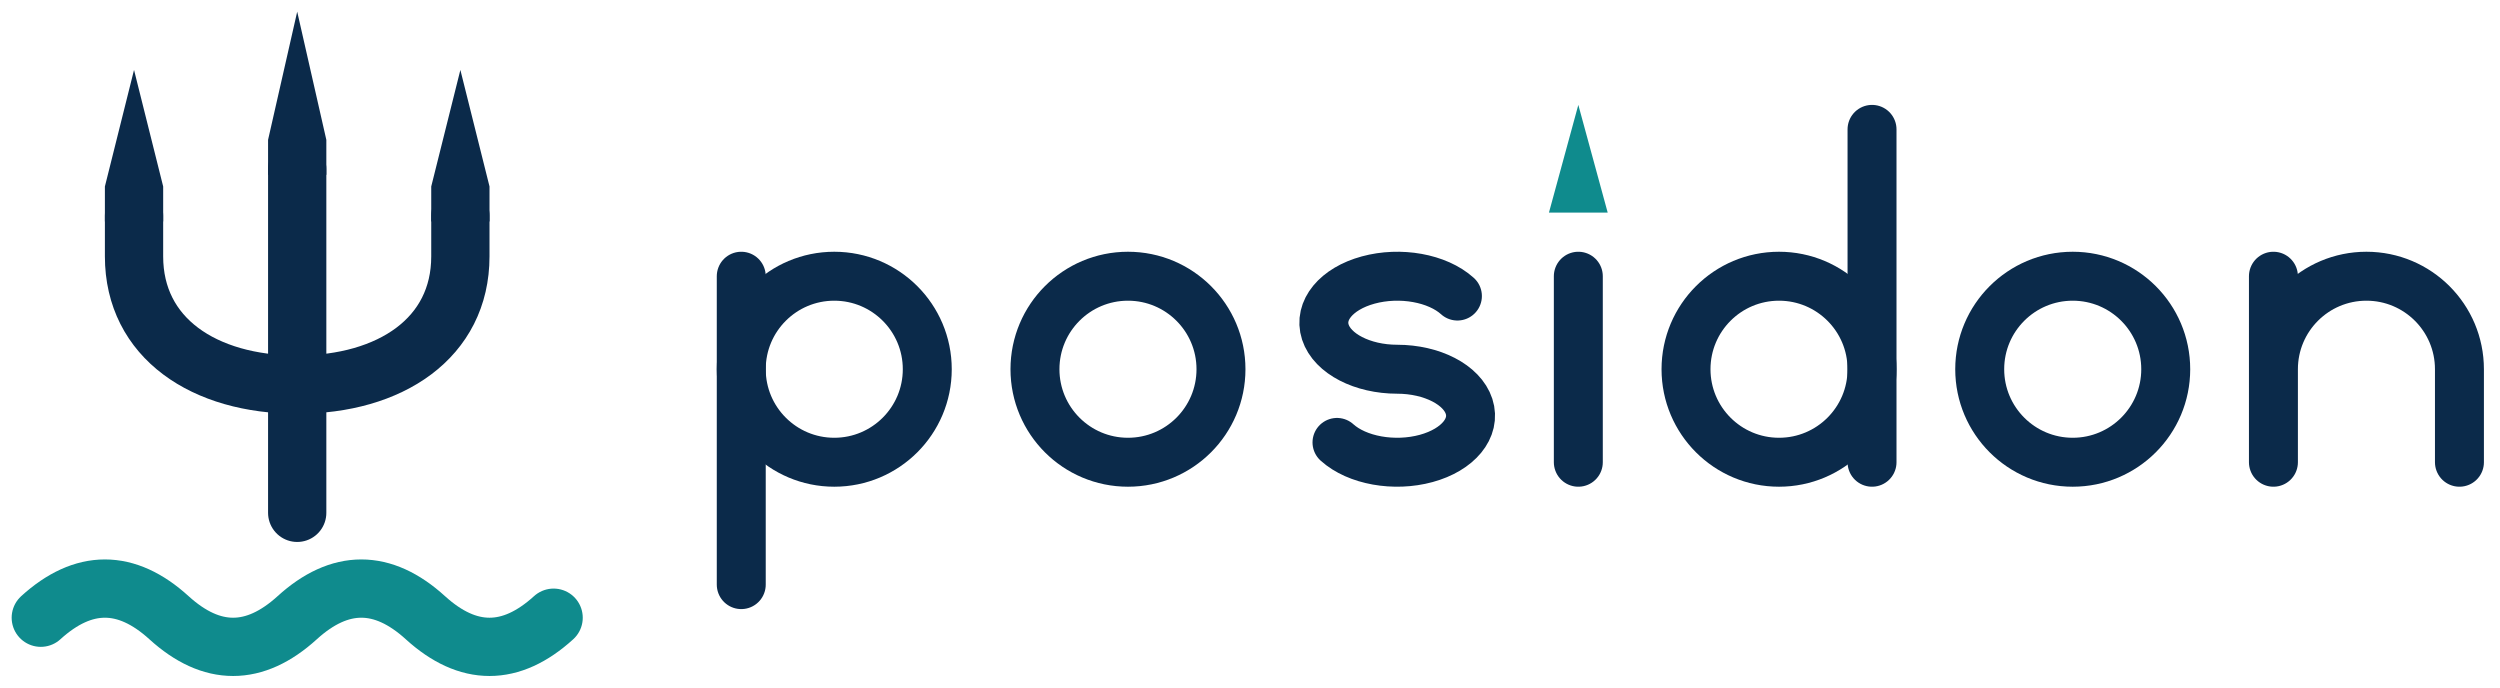
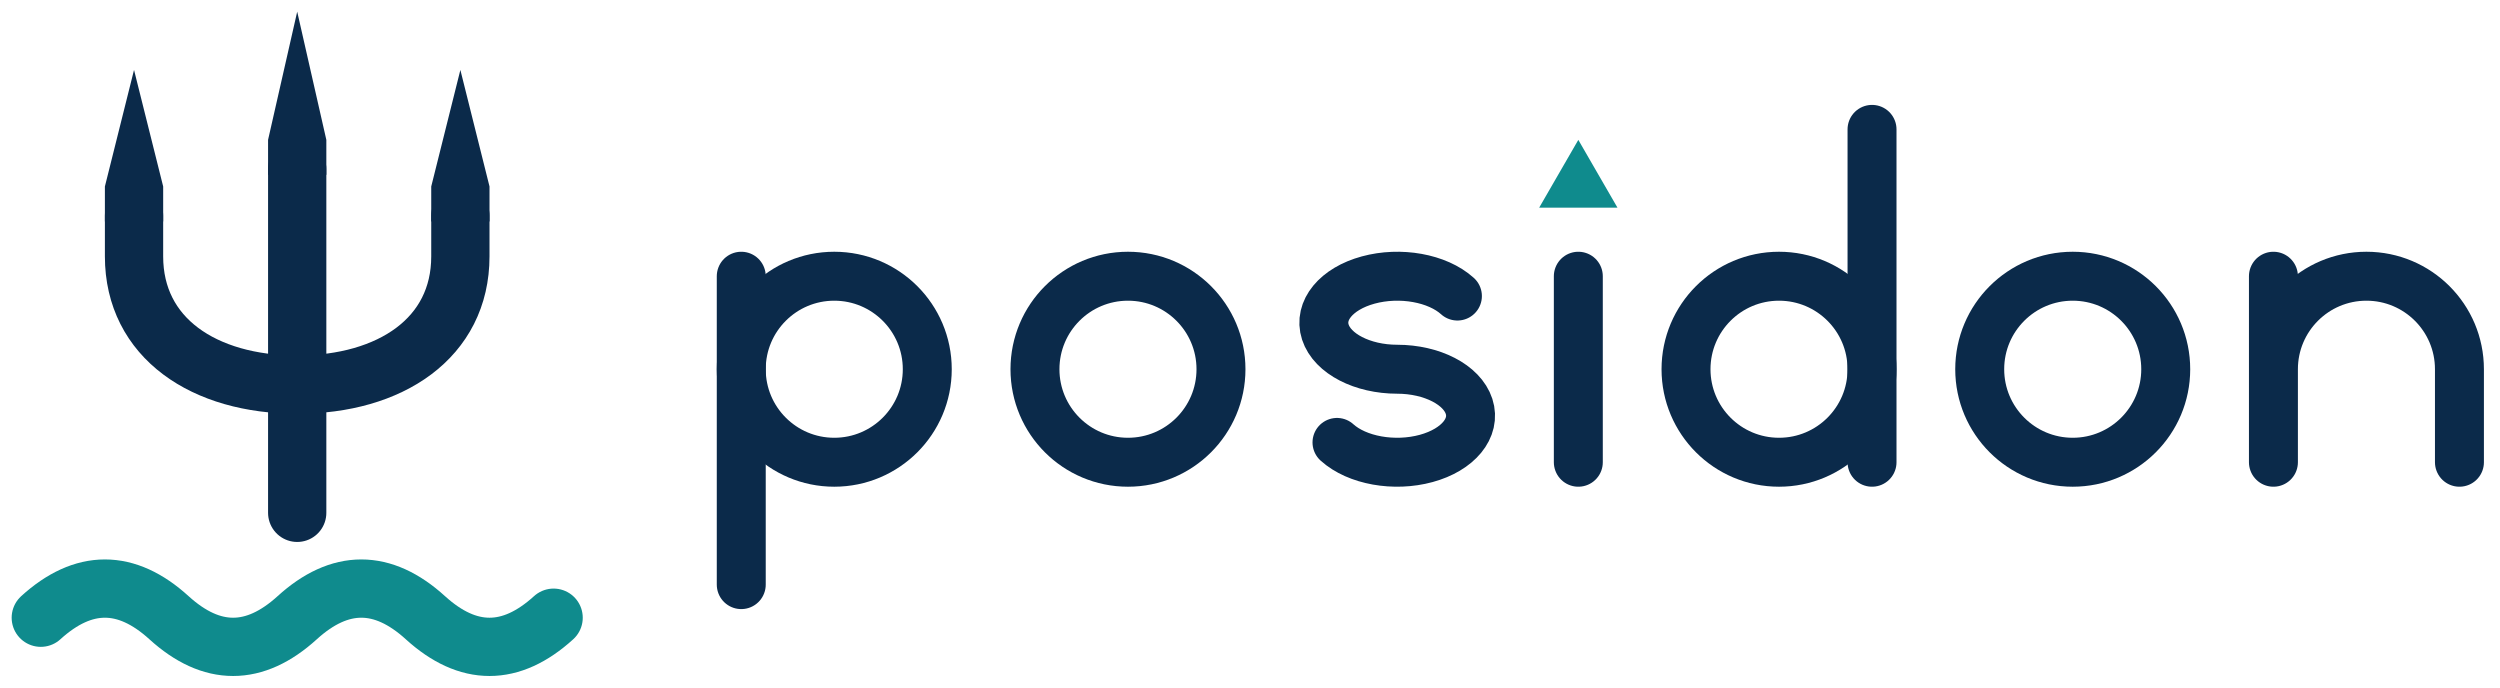
<svg xmlns="http://www.w3.org/2000/svg" viewBox="13 4 429 118" role="img">
  <g fill="none" stroke-linecap="round" stroke-width="10">
    <path stroke="#0B2A4A" d="M36 41v7c0 14 12 22 28 22s28-8 28-22v-7M64 33v59" />
    <path stroke="#0F8B8D" d="M20 110q11-10 22 0t22 0 22 0 22 0" />
  </g>
  <path fill="#0B2A4A" d="M36 16l5 20v6H31v-6zM64 6l5 22v6H59v-6zM92 16l5 20v6H87v-6z" />
  <g transform="translate(136 22) scale(0.84)">
    <g fill="none" stroke="#0B2A4A" stroke-linecap="round" stroke-linejoin="round" stroke-width="10">
      <path d="M5 35v63" />
      <circle cx="24" cy="54" r="19" />
      <circle cx="84" cy="54" r="19" />
      <path d="M151.3 39.05A15 9.5 0 1 0 139 54a15 9.5 0 1 1-12.3 14.95" />
      <path d="M176 35v38" />
      <circle cx="217" cy="54" r="19" />
      <path d="M236 5v68" />
      <circle cx="277" cy="54" r="19" />
      <path d="M318 35v38m0-19a19 19 0 0 1 38 0v19" />
    </g>
-     <path fill="#0F8B8D" d="M176 0l6 22h-12z" />
+     <path fill="#0F8B8D" d="M176 7.144l8 13.856h-16z" />
  </g>
</svg>
